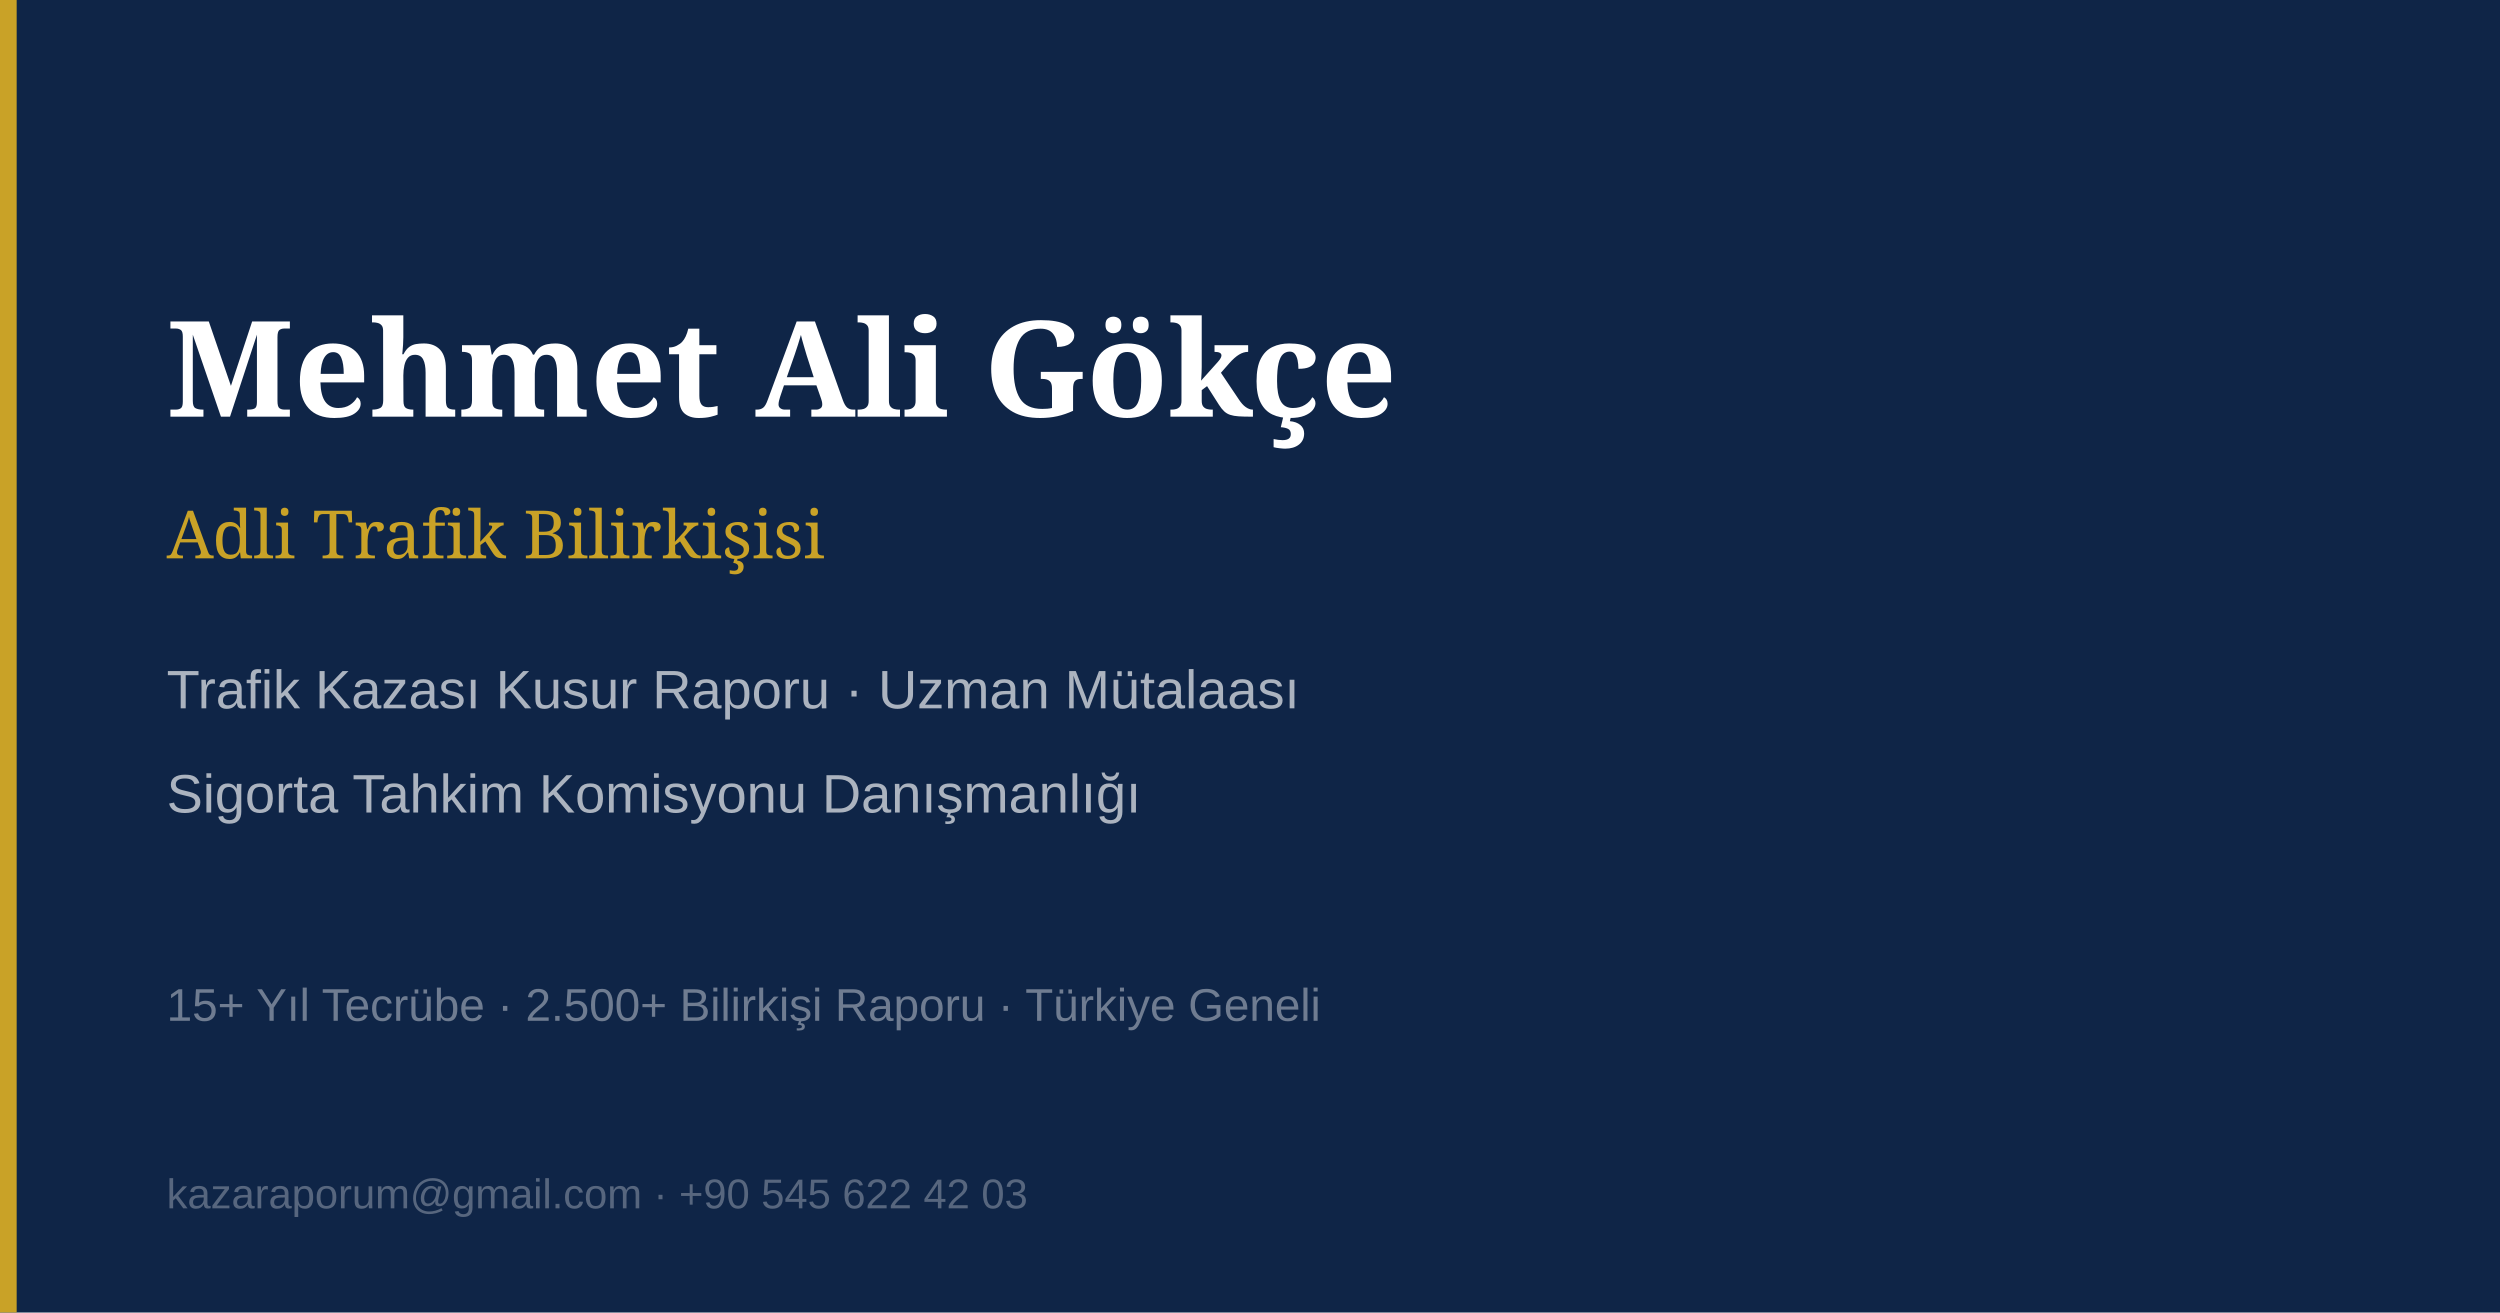
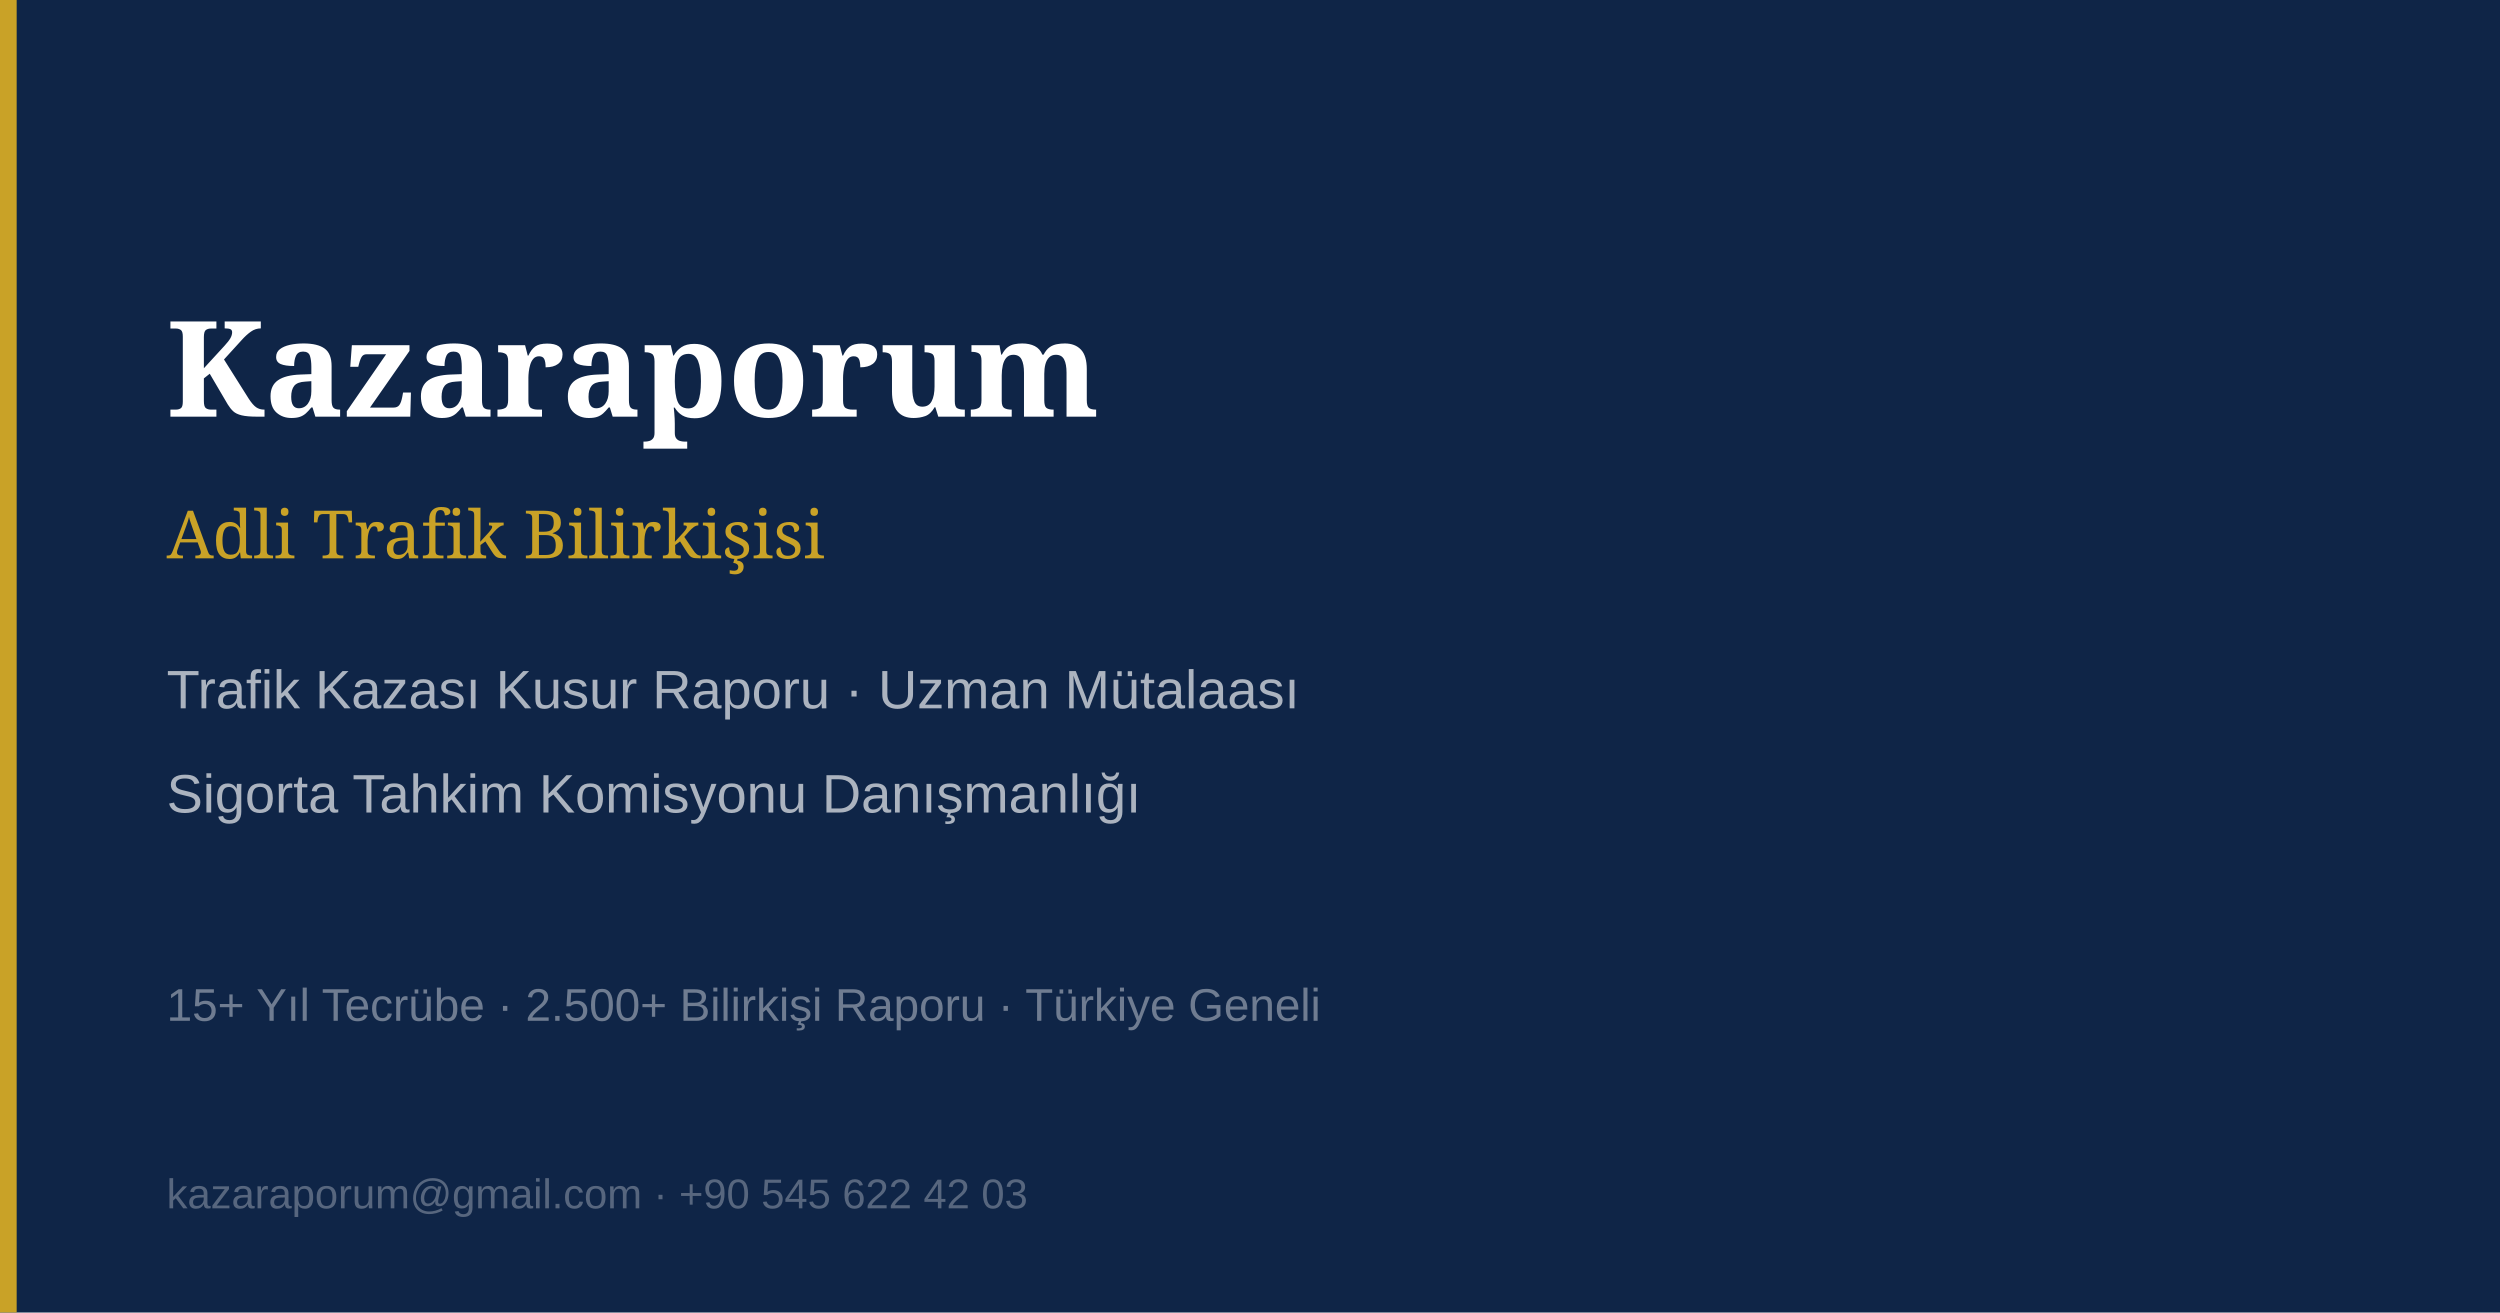
<svg xmlns="http://www.w3.org/2000/svg" viewBox="0 0 1200 630">
  <rect width="1200" height="630" fill="#0f2547" />
  <rect x="0" y="0" width="8" height="630" fill="#c9a227" />
-   <text x="80" y="200" font-family="Georgia,serif" font-size="64" font-weight="700" fill="#ffffff">Mehmet Ali Gökçe</text>
+   <text x="80" y="200" font-family="Georgia,serif" font-size="64" font-weight="700" fill="#ffffff">Kazaraporum</text>
  <text x="80" y="268" font-family="Georgia,serif" font-size="32" fill="#c9a227">Adli Trafik Bilirkişisi</text>
  <text x="80" y="340" font-family="Arial,sans-serif" font-size="26" fill="rgba(255,255,255,0.65)">Trafik Kazası Kusur Raporu · Uzman Mütalaası</text>
  <text x="80" y="390" font-family="Arial,sans-serif" font-size="26" fill="rgba(255,255,255,0.65)">Sigorta Tahkim Komisyonu Danışmanlığı</text>
  <text x="80" y="490" font-family="Arial,sans-serif" font-size="22" fill="rgba(255,255,255,0.4)">15+ Yıl Tecrübe · 2.500+ Bilirkişi Raporu · Türkiye Geneli</text>
  <text x="80" y="580" font-family="Arial,sans-serif" font-size="20" fill="rgba(255,255,255,0.3)">kazaraporum@gmail.com · +90 545 622 42 03</text>
</svg>
